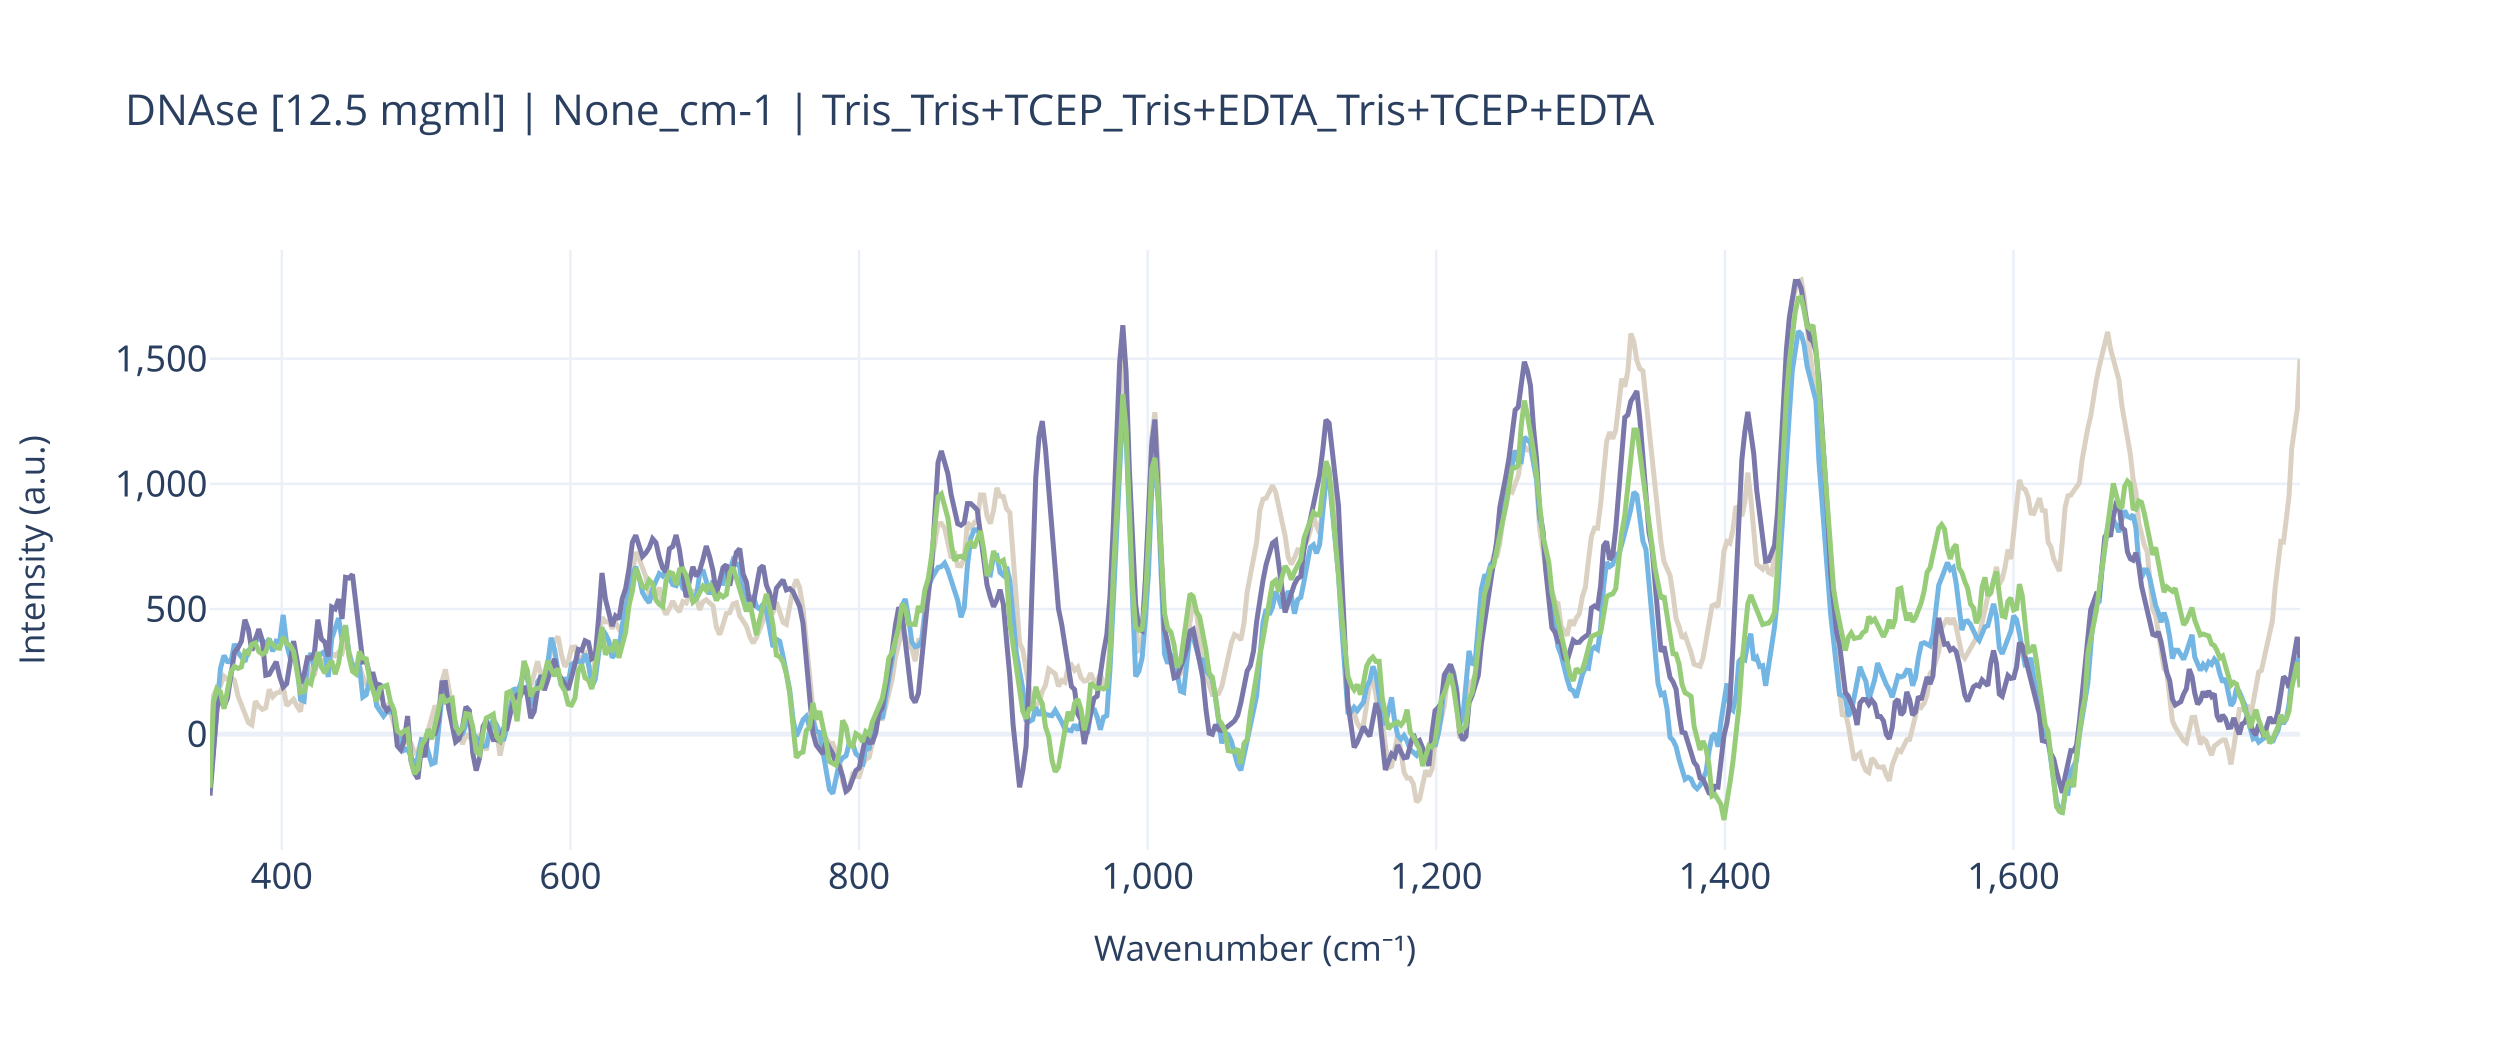
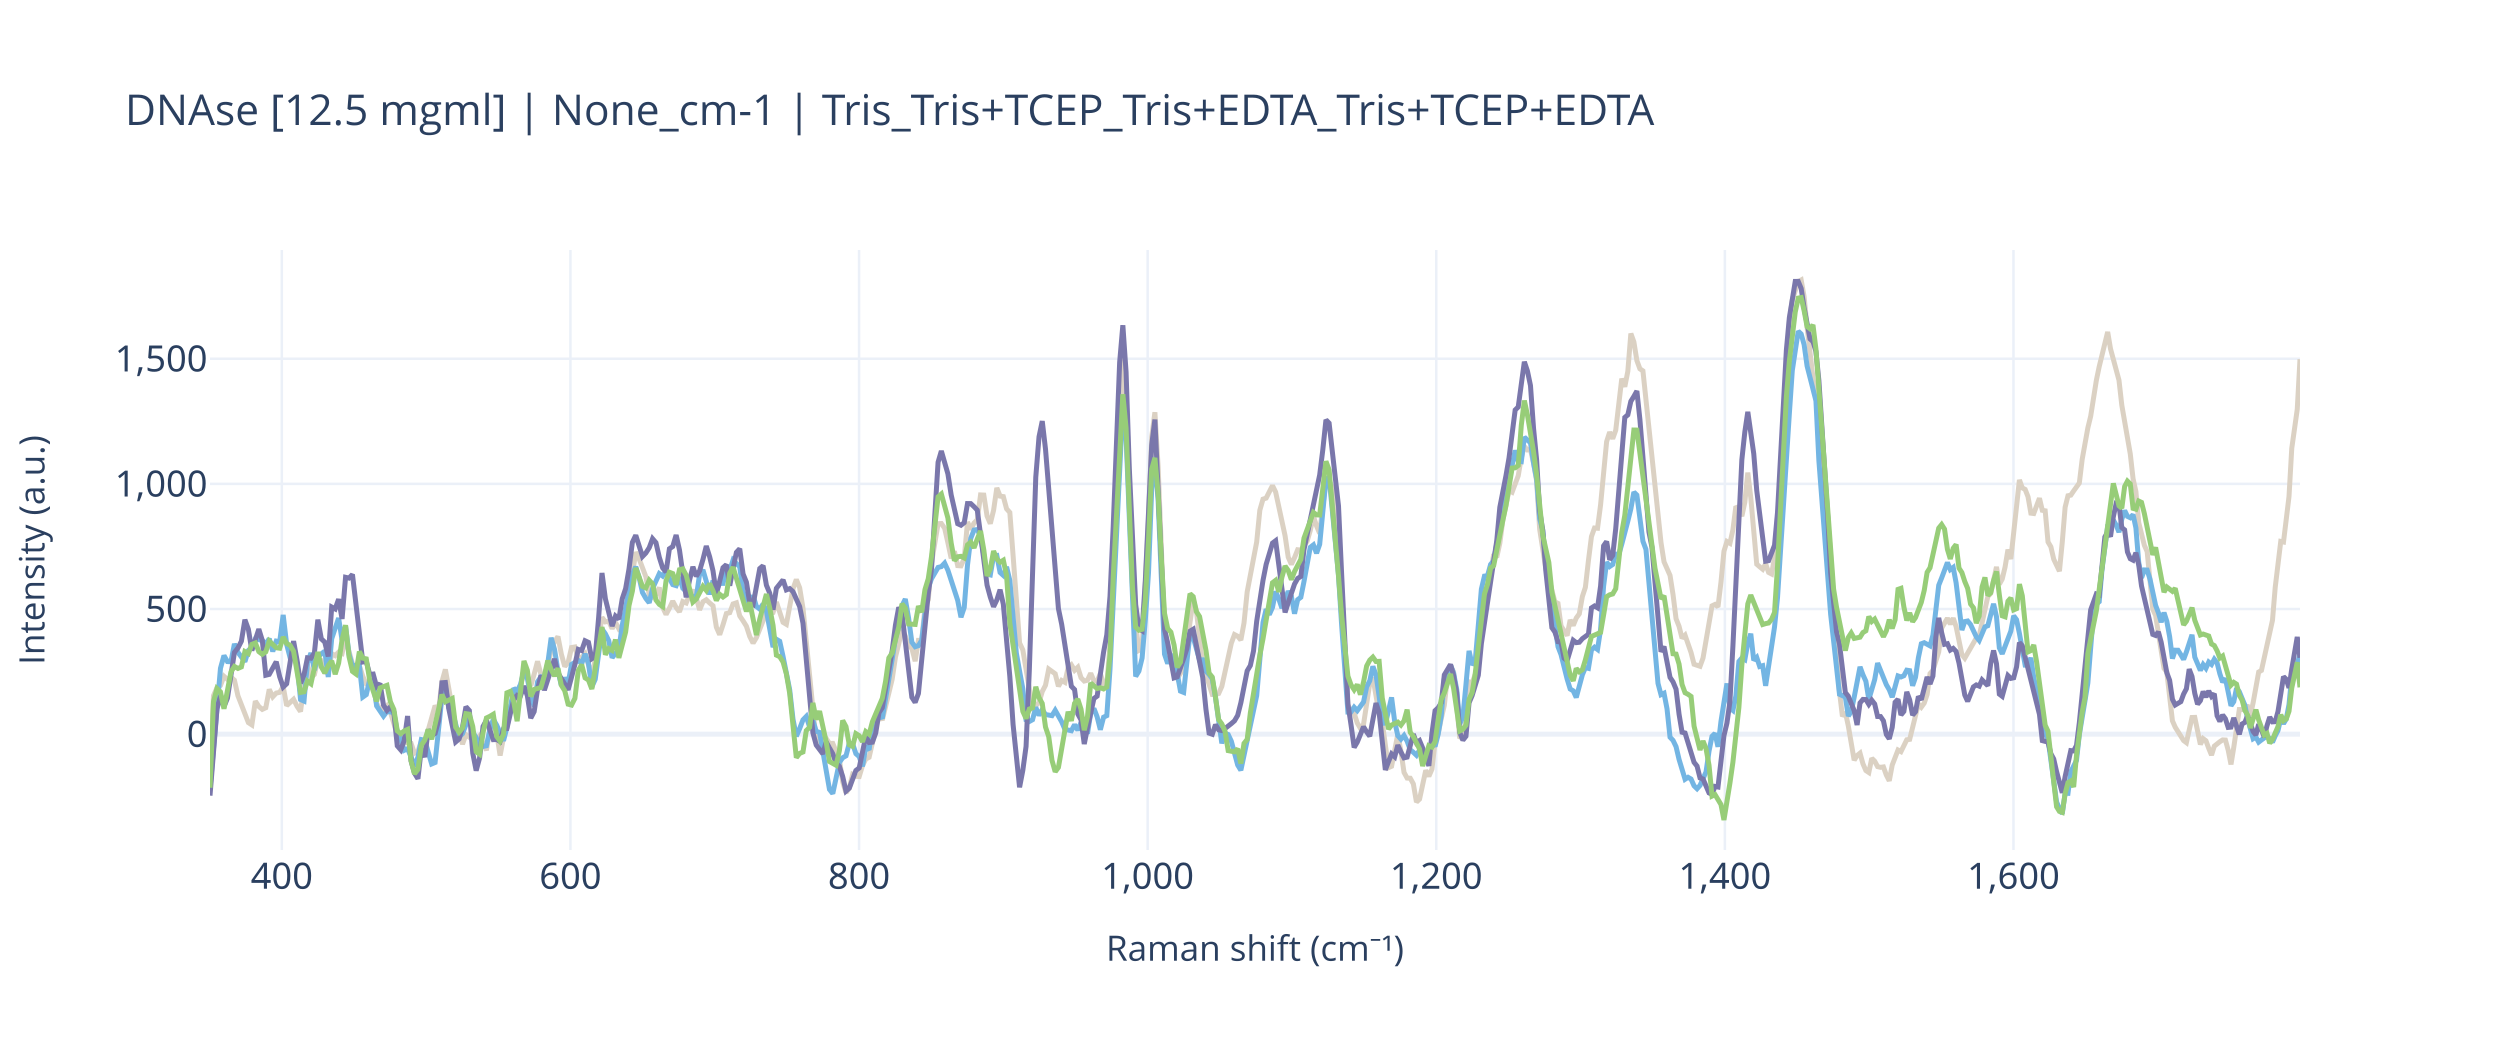
<svg xmlns="http://www.w3.org/2000/svg" class="main-svg" width="1000" height="420" style="" viewBox="0 0 1000 420">
  <rect x="0" y="0" width="1000" height="420" style="fill: rgb(255, 255, 255); fill-opacity: 1;" />
-   <defs id="defs-3991ec">
+   <defs id="defs-97b0ab">
    <g class="clips">
-       <clipPath id="clip3991ecxyplot" class="plotclip">
+       <clipPath id="clip97b0abxyplot" class="plotclip">
        <rect width="836" height="240" />
      </clipPath>
-       <clipPath class="axesclip" id="clip3991ecx">
+       <clipPath class="axesclip" id="clip97b0abx">
        <rect x="84" y="0" width="836" height="420" />
      </clipPath>
-       <clipPath class="axesclip" id="clip3991ecy">
+       <clipPath class="axesclip" id="clip97b0aby">
        <rect x="0" y="100" width="1000" height="240" />
      </clipPath>
-       <clipPath class="axesclip" id="clip3991ecxy">
+       <clipPath class="axesclip" id="clip97b0abxy">
        <rect x="84" y="100" width="836" height="240" />
      </clipPath>
    </g>
    <g class="gradients" />
    <g class="patterns" />
  </defs>
  <g class="bglayer" />
  <g class="layer-below">
    <g class="imagelayer" />
    <g class="shapelayer" />
  </g>
  <g class="cartesianlayer">
    <g class="subplot xy">
      <g class="layer-subplot">
        <g class="shapelayer" />
        <g class="imagelayer" />
      </g>
      <g class="minor-gridlayer">
        <g class="x" />
        <g class="y" />
      </g>
      <g class="gridlayer">
        <g class="x">
          <path class="xgrid crisp" transform="translate(112.73,0)" d="M0,100v240" style="stroke: rgb(235, 240, 248); stroke-opacity: 1; stroke-width: 1px;" />
          <path class="xgrid crisp" transform="translate(228.17,0)" d="M0,100v240" style="stroke: rgb(235, 240, 248); stroke-opacity: 1; stroke-width: 1px;" />
          <path class="xgrid crisp" transform="translate(343.62,0)" d="M0,100v240" style="stroke: rgb(235, 240, 248); stroke-opacity: 1; stroke-width: 1px;" />
          <path class="xgrid crisp" transform="translate(459.06,0)" d="M0,100v240" style="stroke: rgb(235, 240, 248); stroke-opacity: 1; stroke-width: 1px;" />
          <path class="xgrid crisp" transform="translate(574.5,0)" d="M0,100v240" style="stroke: rgb(235, 240, 248); stroke-opacity: 1; stroke-width: 1px;" />
          <path class="xgrid crisp" transform="translate(689.95,0)" d="M0,100v240" style="stroke: rgb(235, 240, 248); stroke-opacity: 1; stroke-width: 1px;" />
          <path class="xgrid crisp" transform="translate(805.39,0)" d="M0,100v240" style="stroke: rgb(235, 240, 248); stroke-opacity: 1; stroke-width: 1px;" />
        </g>
        <g class="y">
          <path class="ygrid crisp" transform="translate(0,243.61)" d="M84,0h836" style="stroke: rgb(235, 240, 248); stroke-opacity: 1; stroke-width: 1px;" />
          <path class="ygrid crisp" transform="translate(0,193.55)" d="M84,0h836" style="stroke: rgb(235, 240, 248); stroke-opacity: 1; stroke-width: 1px;" />
          <path class="ygrid crisp" transform="translate(0,143.5)" d="M84,0h836" style="stroke: rgb(235, 240, 248); stroke-opacity: 1; stroke-width: 1px;" />
        </g>
      </g>
      <g class="zerolinelayer">
        <path class="yzl zl crisp" transform="translate(0,293.66)" d="M84,0h836" style="stroke: rgb(235, 240, 248); stroke-opacity: 1; stroke-width: 2px;" />
      </g>
      <g class="layer-between">
        <g class="shapelayer" />
        <g class="imagelayer" />
      </g>
      <path class="xlines-below" />
      <path class="ylines-below" />
      <g class="overlines-below" />
      <g class="xaxislayer-below" />
      <g class="yaxislayer-below" />
      <g class="overaxes-below" />
      <g class="overplot">
-         <g class="xy" transform="translate(84,100)" clip-path="url(#clip3991ecxyplot)">
+         <g class="xy" transform="translate(84,100)" clip-path="url(#clip97b0abxyplot)">
          <g class="scatterlayer mlayer">
-             <g class="trace scatter trace03a468" style="stroke-miterlimit: 2; opacity: 1;">
+             <g class="trace scatter trace40cd5e" style="stroke-miterlimit: 2; opacity: 1;">
              <g class="fills" />
              <g class="errorbars" />
              <g class="lines">
                <path class="js-line" d="M0,207.16L1.4,178.24L2.79,175.1L4.19,174.18L5.59,170.52L6.98,171.74L8.38,170.82L9.77,172.07L11.17,178.31L15.35,189.04L16.74,189.95L18.14,180.44L19.53,182.59L20.92,183.75L22.31,183.1L23.7,175.76L25.1,178.73L26.49,177.23L27.88,176.93L29.27,174.58L30.66,182.25L33.43,179.72L34.82,182.53L36.21,184.61L37.6,174.28L38.98,165.8L40.37,170.97L41.76,169.8L43.14,163.72L44.53,164.18L45.91,168.79L47.3,169.12L48.68,161.42L50.07,162.25L51.45,160.86L52.83,161.39L54.22,155.57L56.98,165.49L58.36,167.58L59.74,166.21L61.12,170.54L62.51,173.58L63.89,174.06L65.27,174.5L66.64,181.42L68.02,183.62L69.4,184.02L70.78,182.4L72.16,184.85L76.29,198.43L77.66,196.92L80.42,197.33L81.79,201.25L83.17,200.54L84.54,196.5L85.91,198.56L87.29,191.98L90.03,182.28L91.4,184.15L92.78,172.67L94.15,167.76L98.26,190.85L99.63,192.48L101,197.69L102.37,193.82L103.74,194.88L105.1,193.9L106.47,195.81L107.84,194.34L110.57,200.12L111.94,191.63L113.31,188.69L114.67,193.28L116.04,202.22L117.4,195.03L120.13,182.41L121.49,181.43L122.85,179.66L124.22,174.19L125.58,168.85L126.94,170.63L128.3,174.39L129.66,169.67L131.02,164.53L132.38,169.8L133.74,170.47L135.1,168.48L136.46,159.25L137.82,156.78L139.18,154.6L140.53,161.63L141.89,166.6L143.25,164.97L144.61,159.01L145.96,158.79L147.32,163.7L148.67,162.87L150.03,161.53L151.38,165.92L152.73,169.8L154.09,164.12L156.79,146.97L158.15,148.74L159.5,148.48L160.85,151.43L162.2,148.98L163.55,151.53L166.25,149.25L167.6,138.71L170.3,120.86L171.65,123.52L174.34,130.68L175.69,137.97L177.03,138.85L178.38,137.78L179.73,135.02L181.07,142.93L182.42,145.79L183.76,143.29L185.1,140.44L186.45,143L187.79,144.74L189.13,140.62L190.48,141.18L191.82,137.91L193.16,136L194.5,139.07L195.84,143.97L197.18,140.7L198.52,139.9L199.86,141.19L201.2,142.31L202.54,150.85L203.87,153.87L205.21,149.88L206.55,145.42L207.89,145.07L209.22,141.58L210.56,141.13L211.89,146.37L213.23,148.34L214.56,150.47L215.9,154.6L217.23,157.26L218.56,155.05L222.56,144.99L223.89,145.23L225.22,145L226.55,140.81L229.22,148.93L230.54,149.72L233.2,135.5L234.53,131.79L235.86,135.11L237.19,143.28L242.49,196.94L243.82,197.54L245.14,193.8L246.46,195.31L247.79,197.38L249.11,197.35L251.76,203.83L253.08,212.7L254.4,217.12L255.72,215.12L257.04,209.81L258.36,210.53L259.68,210.62L261,206.26L262.32,203.57L263.64,202.93L267.59,185.75L268.91,188.06L272.86,171.74L274.18,162.86L276.8,152.1L278.12,154.42L279.43,158.3L280.74,159.34L282.06,164.48L283.37,156.15L284.68,156.17L285.99,142.83L287.3,139.86L288.61,125.17L291.23,109.47L292.54,109.41L293.85,111.28L295.16,117.09L296.47,123.31L297.77,120.53L299.08,126.25L300.39,126.35L301.69,123.39L303,108.8L304.3,111.79L305.61,109.21L306.91,107.91L308.22,97.97L309.52,98.03L310.82,106.41L312.12,109.45L313.43,104.13L314.73,95.15L316.03,98.45L317.33,98.64L318.63,103.53L319.93,104.99L321.23,122.12L323.83,157.18L325.13,159.98L329.02,183.1L330.31,182.2L331.61,181.08L332.9,176.61L334.2,174.11L335.49,167.63L338.08,169.51L339.37,174.52L340.67,172.19L341.96,172.92L343.25,167.09L344.54,165.94L345.83,168.11L347.12,166.91L348.41,171.09L349.7,172.42L350.99,172.08L352.28,169.29L353.57,172.38L354.86,172.51L356.14,169.46L357.43,173.61L358.72,173.93L360,157.91L365.14,40.56L366.43,58.02L368.99,129.3L370.27,149.72L371.56,160.16L372.84,159.5L375.4,107.77L376.68,74.81L377.96,64.89L379.24,86.63L381.8,150.75L383.07,159.37L385.63,169.48L386.9,171.36L389.46,167.3L390.73,157.78L393.28,140.07L394.55,144.29L397.1,166.16L398.37,169.75L400.92,177.8L402.19,177.78L403.46,177.41L404.73,174.56L408.53,157.28L409.8,153.83L411.07,154.49L412.34,156.03L413.6,149.2L414.87,136.74L418.67,116.82L419.93,104.08L421.2,99.66L422.46,99.24L424.99,94.23L426.25,96.81L430.03,114.31L431.29,122.87L432.55,125.77L433.81,123.04L435.07,119.9L436.33,120.04L438.85,116.51L440.1,112.23L441.36,106.47L442.62,110.37L443.87,113.38L445.13,102.28L446.38,93.12L447.64,92.52L448.89,94.77L450.15,101.27L455.16,182L456.41,184.44L457.66,185.34L458.91,189.19L460.16,191.34L461.41,189.77L463.91,173.34L465.15,171.08L467.65,185.48L468.9,188.95L471.39,207.06L472.63,206.51L475.12,193.69L476.37,200.45L477.61,208.97L478.85,211.23L480.1,211.29L481.34,213.56L482.58,220.82L483.82,219.64L486.3,208.13L487.54,210.52L488.78,207.67L490.02,196.86L491.26,193.5L492.5,187.42L493.73,182.15L494.97,170.75L496.21,166.31L497.44,168.77L499.91,195.35L501.15,194.19L502.38,188.26L503.62,172.74L504.85,173.1L506.08,169.84L507.32,164.8L508.55,151.43L513.47,121.71L514.7,122.93L515.93,117.29L517.16,107.89L519.61,96.13L520.84,96.85L523.29,90.31L524.52,83.05L525.74,78.58L526.97,79.98L528.19,79.8L529.42,85.25L530.64,92.39L531.86,111.67L534.31,127.32L535.53,131.4L537.97,140.75L539.19,141.36L540.41,150.37L541.63,152.31L542.85,154.23L544.07,147.98L545.29,150.2L546.5,147.21L547.72,145.53L548.94,138.62L550.15,134.94L551.37,124.26L552.58,114.62L553.8,111.21L555.01,111.3L556.23,101.95L558.65,76.63L559.87,72.84L561.08,75.49L562.29,72.11L564.71,51.45L565.92,54.7L567.13,48.53L568.34,33.41L569.55,36.77L570.75,44.23L571.96,47.53L573.17,48.35L580.4,117.02L581.61,124.72L584.01,130.15L585.21,137.81L586.42,147.49L587.62,150.52L588.82,155.28L590.02,154.09L592.42,161.02L593.62,165.7L596.01,166.51L597.21,163.22L600.8,142.35L602,141.78L603.19,142.75L604.39,132.84L605.58,120.49L606.78,116.61L607.97,117.31L609.16,111.93L610.35,102.54L611.55,103.66L612.74,106.47L613.93,100.89L615.12,89.03L616.31,99.06L618.69,125.68L619.88,126.71L621.07,127.68L622.25,125.51L623.44,128.97L624.63,129.58L625.81,123.06L627,106.85L628.18,97.45L629.37,77.78L631.74,28.74L632.92,19.96L635.29,12.65L636.47,12L637.65,18.68L638.83,30.84L641.19,51.16L642.37,59.57L643.55,64.85L644.73,79.14L647.09,107.57L648.26,122.3L651.79,176.64L652.97,186.56L654.14,184.89L655.32,190.36L657.67,204.09L658.84,202.21L660.01,201.27L661.18,205.52L662.35,208.21L663.53,209L664.7,203.31L665.87,204.46L667.04,206.65L668.21,206.93L669.37,206.77L670.54,210.04L671.71,212.33L672.88,206.04L675.21,200.01L676.38,200.65L678.71,195.91L679.87,195.74L683.36,181.56L684.52,182.87L685.69,181.24L686.85,177.79L688.01,169.43L689.17,168.14L691.49,160.75L692.65,151.26L694.97,147.29L696.12,149.66L697.28,147.26L698.44,150.66L700.75,161.83L701.91,163.27L706.52,155.22L707.68,154.37L711.13,138.61L712.28,137.38L714.59,126.74L715.73,133.7L716.88,131.64L718.03,126.81L719.18,119.84L720.33,123.62L723.77,91.96L724.92,95.16L726.06,95.76L727.21,98.7L728.35,105.26L729.49,105.41L731.78,99.28L732.92,104.12L734.07,104.32L735.21,116.78L736.35,118.73L737.49,123.68L739.77,128.48L740.91,116.82L742.05,102.89L743.19,98.3L744.32,98.06L745.46,96.37L747.73,93.21L748.87,83.75L751.14,71.14L752.27,66.49L754.54,52.15L755.68,46.66L759.07,32.77L760.2,39.51L763.59,52.08L764.72,62.07L768.11,81.57L769.23,91.52L770.36,96.61L771.49,109.05L773.74,118.12L774.86,120.62L777.11,143.7L778.24,146.18L781.6,167.36L782.72,168.82L784.97,188.33L786.09,190.88L789.44,196.21L790.56,197.05L792.8,187L793.91,186.96L796.15,197.77L797.26,195.46L798.38,196.3L799.49,199.33L800.61,202.05L801.72,198.46L803.94,196.69L805.06,195.96L806.17,196.02L807.28,200.07L808.39,205.78L809.5,198.99L811.72,183.81L812.83,183.83L813.94,182.44L815.04,182.59L816.15,186.27L817.26,181.05L819.47,168.81L820.58,168.17L824.99,148.12L826.09,134.89L828.3,116.57L829.4,116.8L831.6,98.62L832.7,79.35L834.9,63.74L836,43.67" style="vector-effect: none; fill: none; stroke: rgb(219, 209, 195); stroke-opacity: 1; stroke-width: 2px; opacity: 1;" />
              </g>
              <g class="points" />
              <g class="text" />
            </g>
-             <g class="trace scatter tracefe38de" style="stroke-miterlimit: 2; opacity: 1;">
+             <g class="trace scatter trace781e16" style="stroke-miterlimit: 2; opacity: 1;">
              <g class="fills" />
              <g class="errorbars" />
              <g class="lines">
                <path class="js-line" d="M0,215.58L4.19,167.29L5.59,162.22L6.98,164.63L8.38,164.72L9.77,157.54L11.17,160.93L13.96,164.68L15.35,160.18L16.74,158.96L18.14,155.63L20.92,156.17L22.31,157.68L23.7,155.47L25.1,160.58L26.49,156.43L27.88,156.66L29.27,145.97L30.66,157.72L32.04,163.06L33.43,163.14L34.82,165.21L36.21,179.8L37.6,180.42L38.98,165.12L40.37,161.2L41.76,168.05L43.14,162.8L44.53,161.56L45.91,160.47L47.3,170.8L48.68,155.51L50.07,151.29L51.45,147.23L52.83,156.06L54.22,150.42L55.6,161.62L56.98,166.41L58.36,166.09L59.74,166.19L61.12,178.83L62.51,177.84L63.89,171.84L65.27,172.2L66.64,182.36L69.4,186.45L70.78,184.6L73.54,184.99L74.91,192.82L76.29,195.53L77.66,200.14L79.04,199.48L80.42,202.78L81.79,206.42L83.17,202.89L84.54,195.82L85.91,196.1L88.66,205.58L90.03,205L92.78,178.72L94.15,174.71L95.52,183.05L96.89,184.49L99.63,194.76L101,193.48L103.74,186.34L105.1,192.98L106.47,195.04L107.84,198.86L110.57,198.29L111.94,191.89L113.31,187.7L114.67,190.04L117.4,196.31L118.76,190.99L121.49,175.31L122.85,176.47L124.22,173.73L125.58,168.1L126.94,171.37L128.3,178.41L129.66,182.52L131.02,172.71L132.38,170.74L133.74,171.1L135.1,165.39L136.46,155.09L137.82,159.8L139.18,168.36L140.53,174.12L141.89,171.16L143.25,173.29L144.61,165.75L147.32,164.18L148.67,165.49L150.03,161.53L151.38,165.36L152.73,174.77L154.09,171.71L156.79,151.57L158.15,153.52L159.5,156.27L160.85,163.08L163.55,159.69L164.9,150.05L167.6,136.15L168.95,129.81L170.3,126.7L171.65,130.97L172.99,137.01L174.34,139.38L175.69,141.12L177.03,135.41L179.73,129.45L181.07,130.42L182.42,128.36L183.76,131.36L185.1,133.84L186.45,134.26L187.79,130.83L189.13,135.31L191.82,137.9L193.16,138.57L194.5,138.96L195.84,129.64L197.18,127.96L198.52,132.55L199.86,137.75L201.2,132.23L202.54,135.94L203.87,133.38L205.21,133.35L206.55,127.68L207.89,128.18L209.22,124.03L211.89,126.71L213.23,136.7L215.9,141.77L217.23,138.17L218.56,142.57L219.9,143.63L221.23,141.61L222.56,144.31L225.22,158.84L226.55,155.7L227.89,156.5L229.22,162.58L231.87,175.89L233.2,187.69L234.53,194.51L235.86,191.46L237.19,187.94L238.51,186.58L239.84,190.79L241.16,188.16L242.49,192.54L243.82,192.97L247.79,215.77L249.11,217.44L251.76,204.95L253.08,203.1L254.4,202.34L255.72,197.28L257.04,197.48L258.36,201.47L259.68,202.64L261,206.55L262.32,198.83L263.64,199.92L264.96,189.81L266.28,189.6L267.59,185.9L268.91,187.38L272.86,163.76L274.18,155.31L275.49,150.81L276.8,142.33L278.12,139.6L279.43,147.18L280.74,156.89L282.06,158.7L283.37,158.26L284.68,156.13L287.3,135.15L288.61,131.47L291.23,126.97L292.54,126.64L293.85,125.25L295.16,128.1L299.08,140.16L300.39,146.91L301.69,142.99L303,126.03L304.3,115.34L305.61,112.01L306.91,111.82L308.22,114.52L310.82,129.65L312.12,129.96L313.43,122.42L314.73,122.21L316.03,128.99L317.33,130.16L318.63,126.73L319.93,132.17L322.53,161.19L323.83,168.47L325.13,175.51L326.42,187.99L327.72,188.6L329.02,187.88L330.31,182.94L331.61,186.16L332.9,183.84L334.2,185.81L336.79,186.26L338.08,184.13L340.67,188.73L341.96,191.72L344.54,192.3L345.83,189.87L347.12,192.07L348.41,189L350.99,193.46L352.28,185.35L353.57,183.39L354.86,186.75L356.14,191.9L357.43,186.88L358.72,186.26L360,167.66L365.14,62.11L366.43,74.68L370.27,170.58L371.56,168.46L372.84,163.21L374.12,148.09L375.4,129.07L376.68,95.69L377.96,83.98L379.24,99.96L381.8,161.65L383.07,165.43L384.35,162.18L385.63,162.49L388.18,176.44L389.46,176.96L392.01,153.14L393.28,154.88L395.83,164.03L397.1,163.95L398.37,168.47L399.64,169.78L400.92,171.54L402.19,178.96L404.73,197.34L406,193.31L407.27,193.81L408.53,196.48L411.07,206L412.34,208.11L418.67,178.27L419.93,163.8L421.2,149.02L422.46,143.69L423.72,145.84L424.99,142.97L426.25,136.55L427.51,139.56L428.77,143.25L430.03,139.87L431.29,136.51L432.55,138.5L433.81,145.48L435.07,139.87L436.33,138.92L437.59,132.63L440.1,118.94L441.36,117.96L442.62,121.3L443.87,117.74L446.38,91.76L447.64,90.81L451.4,130.06L452.65,149.99L455.16,184.81L456.41,184.78L457.66,182.9L458.91,184.25L461.41,180.79L462.66,174.72L463.91,172.3L465.15,166.54L466.4,169.93L467.65,178.47L468.9,188.4L470.14,189.68L472.63,178.96L473.88,188.69L475.12,194.25L476.37,195.67L477.61,194.19L478.85,196.49L480.1,199.91L481.34,200.91L482.58,202.1L483.82,200.04L485.06,203.8L486.3,201.34L487.54,200.12L488.78,196.51L490.02,198.62L491.26,193.72L492.5,186.34L493.73,171.64L496.21,166.03L497.44,169.29L498.68,175.73L499.91,189.63L501.15,186.75L502.38,173.87L503.62,160.34L504.85,165.93L506.08,164.54L507.32,150.16L508.55,135.65L509.78,130.45L511.01,130.28L512.24,125.77L513.47,124.35L514.7,117.57L518.39,96.86L519.61,92.36L522.07,80.15L523.29,84.4L524.52,84.62L525.74,74.87L528.19,77.12L529.42,85.2L530.64,91.66L531.86,107.47L533.09,112.12L534.31,124.63L539.19,158.66L540.41,161.84L542.85,171.62L544.07,175.6L545.29,176.33L546.5,178.99L548.94,169.94L550.15,167.05L551.37,167.35L552.58,159.97L553.8,158.87L555.01,159.78L556.23,151.8L557.44,134.43L558.65,124.85L559.87,126.61L561.08,125.79L562.29,121.63L563.5,121.86L564.71,117.66L567.13,108.46L568.34,103.53L569.55,96.85L570.75,98.03L573.17,116.51L574.38,119.75L579.2,173.36L580.4,177.87L581.61,177.29L582.81,183.52L584.01,194.88L585.21,196.14L586.42,198.66L587.62,203.76L590.02,211.7L591.22,210.92L592.42,211.63L593.62,214.32L594.82,215.49L596.01,214.16L598.41,208.77L599.61,200.46L600.8,194.53L602,193.36L603.19,198.72L604.39,188.54L606.78,173.38L607.97,183.22L609.16,184.17L610.35,178.35L611.55,164.61L612.74,163.22L613.93,163.88L615.12,157.28L616.31,153.48L617.5,164.14L618.69,162.97L619.88,166.61L621.07,166.27L622.25,174.32L625.81,150.78L627,139.12L631.74,65.46L632.92,48.18L635.29,32.48L636.47,33.61L637.65,37.87L638.83,46.39L642.37,60.26L643.55,84.26L648.26,145.76L649.44,156.34L651.79,177.7L652.97,178.24L654.14,178.85L655.32,186.42L656.49,184.59L657.67,178.89L660.01,166.73L661.18,169.91L662.35,172.51L663.53,179.8L665.87,171.85L667.04,165.23L670.54,173.89L671.71,175.91L672.88,178.87L674.04,174.63L675.21,170.37L676.38,170.79L677.54,170.29L678.71,168.07L679.87,168.26L681.04,174.29L682.2,170.93L683.36,163.05L684.52,157.51L685.69,157.08L688.01,158.34L689.17,154.05L691.49,134.1L692.65,131.19L694.97,125L696.12,127.83L697.28,126.98L698.44,133.13L700.75,152.03L701.91,148.63L703.06,148.4L704.22,149.81L706.52,154.72L707.68,156.17L709.98,150.74L711.13,150.28L713.43,141.52L714.59,146.68L715.73,159.13L716.88,161.54L720.33,152.48L721.48,146.32L722.62,147.88L723.77,153.4L726.06,166.06L727.21,166.09L728.35,163.1L729.49,170.95L734.07,193.19L735.21,195.67L738.63,220.76L739.77,223.42L740.91,225.46L742.05,217.28L743.19,217.33L744.32,208.69L746.6,204.15L747.73,193.87L750.01,180.19L751.14,173.2L753.41,145.05L754.54,141.6L755.68,140.68L756.81,127.7L759.07,110.49L760.2,110.27L761.33,108.04L762.46,110.02L763.59,112.88L764.72,107.69L765.85,104.2L766.98,106.55L768.11,107.1L769.23,105.85L770.36,111.14L771.49,124.97L772.61,131.15L773.74,127.97L774.86,128.02L775.99,131.64L778.24,142.14L779.36,145.09L780.48,148.88L781.6,145.03L782.72,148.5L783.85,154.65L784.97,163.43L786.09,160.08L787.21,160.1L788.33,161.89L789.44,163.78L790.56,160.78L792.8,153.91L793.91,162.84L796.15,168.16L797.26,165.83L798.38,167.31L799.49,164.84L800.61,165.77L801.72,163.69L802.83,165.13L803.94,169.52L805.06,172.88L806.17,171.38L808.39,182.3L809.5,180.68L810.61,175.27L811.72,176.66L813.94,182.06L815.04,187.54L817.26,195.49L818.36,194.82L819.47,196.84L820.58,195.98L822.78,194.42L823.89,195.37L824.99,196.91L826.09,194.33L827.2,192.18L828.3,187.52L829.4,189.47L830.5,187.59L831.6,181.82L832.7,170.47L833.8,165.86L834.9,165.85L836,161.46" style="vector-effect: none; fill: none; stroke: rgb(115, 181, 227); stroke-opacity: 1; stroke-width: 2px; opacity: 1;" />
              </g>
              <g class="points" />
              <g class="text" />
            </g>
-             <g class="trace scatter tracefc6b29" style="stroke-miterlimit: 2; opacity: 1;">
+             <g class="trace scatter traced02dd2" style="stroke-miterlimit: 2; opacity: 1;">
              <g class="fills" />
              <g class="errorbars" />
              <g class="lines">
                <path class="js-line" d="M0,218.25L2.79,183.54L4.19,178.36L5.59,182.67L6.98,179.25L9.77,160.99L11.17,159.19L12.56,156.47L13.96,147.87L15.35,151.72L16.74,160.2L19.53,151.64L20.92,156.16L22.31,170.09L23.7,169.75L26.49,164.69L27.88,170.72L29.27,174.83L30.66,173.5L33.43,156.44L34.82,164.11L36.21,173.33L37.6,169.92L38.98,163.11L40.37,163.28L41.76,161.17L43.14,147.86L44.53,155.55L45.91,156.85L47.3,162.59L48.68,142.81L50.07,143.57L51.45,139.66L52.83,147.58L54.22,130.92L55.6,131.23L56.98,129.79L61.12,164.8L62.51,164.59L63.89,169.78L65.27,169.63L66.64,174.66L68.02,173.43L69.4,182.07L70.78,184.17L72.16,182.73L73.54,184.95L74.91,198.34L76.29,199.94L77.66,196.34L79.04,186.41L80.42,204.35L81.79,209.24L83.17,211.52L84.54,199.34L85.91,202.84L87.29,191.87L88.66,194.23L90.03,193.38L91.4,188.39L92.78,173.11L94.15,173L95.52,183.53L98.26,196.78L99.63,195.61L101,190.98L102.37,182.69L103.74,184.23L105.1,201.26L106.47,208.26L107.84,203.14L109.21,190.59L110.57,188.08L113.31,195.86L114.67,195.81L116.04,196.56L117.4,191.57L118.76,191.44L120.13,185.45L121.49,179.9L122.85,178.06L124.22,178.28L125.58,174.42L126.94,178.3L128.3,187.26L129.66,184.65L131.02,175.73L132.38,170.15L133.74,176.09L137.82,163.56L139.18,169.21L141.89,173.62L143.25,175.93L145.96,165.8L147.32,159.76L148.67,160.23L150.03,156.31L151.38,156.95L152.73,163.51L154.09,162.65L155.44,147.15L156.79,129.19L158.15,139.5L160.85,150.44L162.2,146.43L163.55,147.64L164.9,139.49L166.25,135.43L167.6,127.57L168.95,116.93L170.3,114.1L172.99,122.6L174.34,121.2L175.69,119.08L177.03,115.49L178.38,117.07L179.73,122.96L181.07,127.2L182.42,128.81L183.76,119.51L185.1,118.61L186.45,114L187.79,120.01L190.48,138.93L191.82,132.08L193.16,126.71L194.5,130.52L195.84,128.32L197.18,123.78L198.52,118.4L199.86,122.72L201.2,128.33L202.54,137.71L205.21,127.06L206.55,125.87L207.89,134.27L209.22,127.5L210.56,120.94L211.89,119.49L213.23,129.56L214.56,132.85L215.9,141.22L217.23,141.87L219.9,127.42L221.23,126.29L222.56,134.07L223.89,137.28L225.22,143.88L226.55,135.32L229.22,131.96L230.54,135.95L231.87,135.45L233.2,136.65L235.86,142.62L237.19,149.29L241.16,193.13L242.49,198.02L245.14,201.54L246.46,196.76L249.11,201.53L250.43,205.33L251.76,206.55L253.08,210.62L254.4,216.44L255.72,215.27L258.36,208.19L259.68,207.18L262.32,194.46L263.64,197.03L264.96,196.87L266.28,193.21L267.59,185.11L268.91,183.09L272.86,160.34L274.18,150.03L275.49,142.93L276.8,145.42L280.74,178.91L282.06,180.97L283.37,177.4L284.68,163.97L287.3,137.58L288.61,127.4L291.23,84.88L292.54,80.39L295.16,89.55L296.47,97.96L299.08,109.48L300.39,110.09L301.69,109.07L303,101.42L304.3,101.44L305.61,102.67L306.91,104.03L308.22,113.8L310.82,134.06L312.12,138.85L313.43,142.69L314.73,139.99L316.03,135.86L317.33,141.7L319.93,170.61L321.23,189.8L323.83,214.92L325.13,208.12L326.42,198.59L327.72,168.32L330.31,90.86L331.61,74.7L332.9,68.44L334.2,79.64L339.37,143.45L340.67,149.71L344.54,174.5L345.83,175.84L347.12,185.57L348.41,187.95L349.7,197.61L350.99,191.18L353.57,179.38L354.86,178.45L357.43,160.87L358.72,153.89L360,138.56L361.29,110.49L363.86,44.93L365.14,30.09L366.43,48.82L367.71,87.06L370.27,141.86L371.56,151.45L372.84,152.28L374.12,132.37L376.68,78.01L377.96,67.82L381.8,151.63L383.07,157.2L385.63,171.15L386.9,170.73L389.46,163.49L390.73,159.48L392.01,152.47L393.28,151.7L397.1,171.04L398.37,183.67L399.64,193.25L400.92,193.7L402.19,189.87L403.46,191.93L404.73,192.23L406,191.42L408.53,189.44L409.8,188.33L411.07,186.15L412.34,181.11L414.87,168.34L416.14,166.2L417.4,160.43L418.67,148.56L421.2,132.15L422.46,125.74L424.99,117.25L426.25,116.3L430.03,144.98L431.29,141.05L433.81,133.62L435.07,131.37L436.33,130.59L437.59,119.81L443.87,89.99L445.13,79.84L446.38,67.94L447.64,69.25L451.4,102.4L452.65,129.54L455.16,181.52L456.41,189.94L457.66,198.99L458.91,196.86L461.41,190.7L462.66,192.78L463.91,194.5L465.15,187.89L466.4,181.23L467.65,185.05L470.14,207.97L471.39,204.67L472.63,201.58L473.88,202.72L475.12,198.04L476.37,200.82L477.61,203.14L478.85,202.85L481.34,193.65L482.58,197.09L483.82,196.23L485.06,199.19L487.54,206.34L488.78,193.34L490.02,184.27L491.26,183.11L492.5,181.13L493.73,169.94L496.21,165.78L497.44,170.22L498.68,177.05L499.91,192.99L501.15,196.08L502.38,194.51L503.62,181.11L504.85,178.22L507.32,170.11L508.55,157.41L514.7,116.33L515.93,102.9L518.39,90.25L519.61,83.16L522.07,63.99L523.29,62.79L525.74,44.7L526.97,48.37L528.19,54.22L529.42,71.35L530.64,83.89L531.86,104.23L533.09,111.99L534.31,128.18L536.75,151.07L537.97,152.84L539.19,156.67L540.41,156.87L541.63,163.27L542.85,164.26L545.29,156.12L546.5,157.06L547.72,156.9L548.94,155.48L551.37,153.69L552.58,143.17L553.8,142.39L555.01,143.11L556.23,134.44L557.44,118.34L558.65,116.6L559.87,123.88L561.08,122.17L562.29,111.49L565.92,66.97L567.13,65.94L568.34,60.52L569.55,58.56L570.75,56.4L571.96,67.78L575.58,112.77L576.79,118.97L580.4,160.7L581.61,158.61L584.01,170.95L585.21,172.75L586.42,175.67L587.62,185.67L588.82,192.89L590.02,193.2L593.62,204.92L594.82,206.43L596.01,211.17L597.21,211.59L599.61,217.17L600.8,217.73L602,214.57L603.19,214.8L605.58,194.26L606.78,189.24L607.97,180.65L609.16,158.52L612.74,83.89L613.93,72.78L615.12,64.72L616.31,73.08L617.5,81.48L618.69,96.16L622.25,124.47L623.44,124.26L625.81,118.1L627,105.02L630.55,40.01L631.74,27.05L634.1,12.57L635.29,12.55L636.47,15.4L637.65,23.17L640.01,35.56L641.19,36.63L642.37,40.58L643.55,52.21L647.09,106.59L648.26,129.08L650.62,152.76L651.79,157.58L654.14,177.02L655.32,178.47L657.67,184.26L658.84,190L660.01,181.18L661.18,179.77L662.35,179.82L663.53,181.75L664.7,180.07L665.87,181.59L667.04,186.59L668.21,186.62L669.37,188.33L670.54,193.8L671.71,195.53L672.88,190.97L674.04,180.91L675.21,179.72L676.38,185.99L677.54,184.57L678.71,176.75L679.87,179.94L681.04,186.04L682.2,184.69L683.36,178.59L684.52,179.87L686.85,170.79L688.01,173.6L689.17,170.39L690.33,154.85L691.49,147.15L692.65,153.04L693.81,157.72L694.97,157.48L696.12,160.03L697.28,159.36L698.44,160.57L699.6,165.22L701.91,178.01L703.06,180.54L705.37,174.75L706.52,173.97L707.68,174.45L708.83,171.96L711.13,174.28L712.28,165.38L713.43,160.2L714.59,165.48L715.73,177.64L716.88,178.52L719.18,170.23L720.33,171.36L721.48,171.11L722.62,166.77L723.77,157.03L724.92,158.3L731.78,185.74L732.92,196.24L735.21,196.86L736.35,201.47L737.49,203.59L738.63,208.64L740.91,217.12L742.05,210.63L744.32,200.24L745.46,200.37L746.6,198.17L747.73,189.09L752.27,143.94L753.41,140.79L754.54,137.59L755.68,137.98L757.94,114.78L759.07,112.79L760.2,114.64L761.33,106.69L762.46,101.44L763.59,101.93L764.72,111.02L765.85,111.96L766.98,120.78L768.11,123.49L769.23,124.07L770.36,121.1L771.49,125.99L772.61,134.4L777.11,153.75L778.24,154.19L779.36,152.76L780.48,156.93L782.72,169.08L783.85,172.12L784.97,179.7L786.09,181.99L788.33,180.66L789.44,177.63L790.56,175.51L791.68,167.65L792.8,170.6L793.91,177.36L795.03,181.68L796.15,180.27L797.26,176.62L798.38,178.82L799.49,176.38L800.61,178.56L801.72,177.5L802.83,186.3L803.94,188.56L805.06,185.99L806.17,187.52L807.28,190.97L808.39,190.85L809.5,187.15L811.72,193.74L812.83,189.59L813.94,188.95L815.04,186.23L817.26,192.62L818.36,194L819.47,189.67L820.58,191.9L821.68,194.81L822.78,190.35L823.89,186.83L824.99,188.74L826.09,188.66L827.2,184.59L829.4,170.65L830.5,171.7L831.6,175.14L832.7,167.63L834.9,154.78L836,163.11" style="vector-effect: none; fill: none; stroke: rgb(122, 119, 171); stroke-opacity: 1; stroke-width: 2px; opacity: 1;" />
              </g>
              <g class="points" />
              <g class="text" />
            </g>
-             <g class="trace scatter trace01e816" style="stroke-miterlimit: 2; opacity: 1;">
+             <g class="trace scatter trace017004" style="stroke-miterlimit: 2; opacity: 1;">
              <g class="fills" />
              <g class="errorbars" />
              <g class="lines">
                <path class="js-line" d="M0,215.1L1.4,180.61L2.79,175.41L4.19,176.75L5.59,183.52L8.38,168.78L9.77,166.58L11.17,167.37L12.56,166.76L13.96,160.64L15.35,161.43L16.74,157.74L18.14,157.19L19.53,160.65L20.92,161.7L22.31,160.74L23.7,156.44L26.49,159.1L27.88,159.29L29.27,154.81L30.66,157.4L32.04,158.12L33.43,160.51L36.21,176.97L37.6,176.71L38.98,172.43L40.37,173.5L43.14,160.8L44.53,166.77L45.91,169.19L47.3,166.22L48.68,164.34L50.07,169.68L51.45,165.24L52.83,155.82L54.22,150.08L55.6,162.64L56.98,168.55L58.36,169.57L59.74,160.62L61.12,163.26L62.51,163.55L63.89,172.22L66.64,180.5L68.02,175.18L70.78,174.14L72.16,180.69L73.54,183.79L74.91,192.33L76.29,193.46L77.66,192.39L79.04,191.77L80.42,204.33L81.79,209.57L83.17,207.75L84.54,198.09L85.91,196.02L87.29,191.77L88.66,195.71L92.78,177.84L94.15,180.69L96.89,179.4L98.26,190.84L99.63,192.88L101,191.21L102.37,185.47L103.74,185.68L105.1,190.56L106.47,200.68L107.84,201.69L109.21,193.03L110.57,187.19L111.94,186.53L113.31,185.71L114.67,194.59L116.04,196.49L117.4,193.72L118.76,177.14L120.13,176.57L121.49,180.69L122.85,188.48L125.58,164.38L126.94,168.11L128.3,178.61L129.66,175.77L132.38,174.99L133.74,170.29L135.1,164.24L136.46,167.84L137.82,170.4L139.18,167.3L140.53,174.1L141.89,176.27L143.25,181.67L144.61,182.04L145.96,179.36L147.32,168.22L148.67,165.84L150.03,171.14L151.38,172.02L152.73,175.62L156.79,150.78L158.15,161.88L159.5,159.43L160.85,160.18L162.2,155.84L163.55,163.14L166.25,152.8L167.6,142.21L168.95,136.44L170.3,127.19L172.99,134.55L174.34,135.17L175.69,132.11L177.03,133.58L178.38,140L179.73,141.76L181.07,142.64L182.42,132.34L183.76,128.89L185.1,129.43L186.45,133.96L187.79,127.88L189.13,127.55L190.48,130.11L193.16,140.83L194.5,139.6L197.18,134.53L198.52,136.18L199.86,133.45L201.2,136.32L202.54,140.19L203.87,137.72L205.21,138.79L206.55,137.82L207.89,129.24L209.22,126.88L214.56,144.56L215.9,140.95L218.56,154.01L219.9,147.67L222.56,137.62L223.89,143.16L225.22,150.14L226.55,162.04L227.89,162.68L229.22,164.8L230.54,169.52L231.87,177.31L234.53,203.07L235.86,201.36L237.19,200.79L238.51,192.24L239.84,190.93L241.16,181.17L242.49,187.79L243.82,184.44L246.46,196.72L247.79,204.62L250.43,206.09L251.76,200.22L253.08,188.17L254.4,190.65L255.72,197.93L257.04,198.54L258.36,193.44L259.68,194.27L261,196.72L262.32,192.65L263.64,193.68L264.96,188.7L268.91,179.38L270.23,172.54L271.54,163.18L272.86,161.17L275.49,150.88L276.8,141.51L278.12,143.25L279.43,149.58L282.06,149.77L283.37,142.44L284.68,144.87L285.99,135.81L287.3,131.51L288.61,122.53L291.23,98.74L292.54,97.6L295.16,107.21L296.47,117.19L297.77,124.26L299.08,122.7L300.39,122.53L301.69,123.19L303,117.95L304.3,116.87L305.61,119.14L306.91,115.59L308.22,112.4L309.52,119.96L310.82,130.38L312.12,127.45L313.43,120.4L314.73,123.57L316.03,124.9L317.33,124.1L318.63,130.2L319.93,149.29L325.13,184.54L326.42,187.42L327.72,183.62L329.02,183.12L330.31,174.71L331.61,179.04L332.9,181.38L334.2,190.8L335.49,194.64L336.79,204.13L338.08,208.71L339.37,206.95L343.25,184.69L344.54,188.35L345.83,181.33L347.12,179.65L348.41,183.67L349.7,192.09L350.99,186.64L352.28,173.21L354.86,175.42L356.14,175.09L357.43,175.58L358.72,174.78L360,162.04L361.29,130.87L365.14,57.7L366.43,71.23L368.99,134.86L370.27,150.83L371.56,152.1L372.84,151.72L374.12,140.11L375.4,116.24L376.68,87.69L377.96,83.15L379.24,97.55L380.52,123.25L381.8,145.29L383.07,151.42L384.35,152.84L385.63,158.01L386.9,166.91L388.18,164.88L392.01,137.5L393.28,138.65L394.55,144.62L395.83,146.63L398.37,160.05L399.64,169.27L400.92,170.85L402.19,178.81L403.46,187.84L404.73,189.57L406,192.49L407.27,200.25L409.8,200.74L411.07,199.52L412.34,205.45L413.6,197.37L414.87,195.77L416.14,185.13L419.93,162.07L421.2,155.53L424.99,133.1L426.25,132.15L427.51,136.77L428.77,130.89L430.03,126.42L431.29,128.21L432.55,131.87L433.81,128.6L436.33,123.76L437.59,115.26L441.36,104.97L442.62,105.96L443.87,106L445.13,95.41L446.38,84.5L447.64,87.95L451.4,130.42L452.65,146.15L455.16,170.43L456.41,173.96L457.66,175.89L458.91,173.81L460.16,177.85L461.41,172.83L462.66,166.39L463.91,164.05L465.15,162.85L466.4,164.6L467.65,164.54L468.9,179.2L471.39,191.64L472.63,190.02L475.12,188.85L476.37,190.04L477.61,188.33L478.85,183.85L480.1,192.94L481.34,194.63L483.82,199.63L485.06,206.41L487.54,198.29L488.78,198.85L490.02,196.68L491.26,187.93L492.5,179.75L493.73,177.21L496.21,169.61L497.44,175.33L499.91,192.36L501.15,191.69L502.38,190.08L503.62,179.73L504.85,177.05L506.08,169.51L509.78,137.6L511.01,133.7L512.24,127.25L513.47,126.21L517.16,108.01L518.39,102.26L520.84,87.24L522.07,87.12L523.29,86.21L524.52,70.1L525.74,60.21L526.97,65.97L529.42,80.67L530.64,89.79L533.09,113.96L534.31,119.51L535.53,124.95L536.75,136.84L544.07,170.07L545.29,172.33L546.5,167.38L547.72,168.73L548.94,167.9L550.15,163.95L552.58,154.56L553.8,154.05L556.23,152.97L557.44,145.98L558.65,138.68L559.87,137.92L561.08,137.58L562.29,135.51L564.71,112.95L565.92,106.11L569.55,72.01L570.75,72.03L577.99,127.29L579.2,133.4L580.4,139.52L581.61,138.32L585.21,161.5L586.42,161.64L587.62,165.62L588.82,173.78L590.02,177.09L591.22,177.72L592.42,178.57L593.62,190.45L596.01,199.99L597.21,196.39L598.41,199.45L599.61,206.1L600.8,218.42L602,217.82L604.39,221.81L605.58,228L607.97,213.23L609.16,204.9L611.55,183.02L612.74,166.05L615.12,141.54L616.31,138.02L621.07,149.81L622.25,149.44L623.44,149.2L624.63,147.72L625.81,144.98L627,126.57L630.55,58.67L631.74,44.42L634.1,24.8L635.29,19.24L636.47,19.02L637.65,24.29L638.83,30.61L640.01,31.52L641.19,29.97L642.37,39.59L649.44,135.63L650.62,142.95L654.14,160.24L655.32,154.98L656.49,153.19L657.67,155.37L660.01,154.88L661.18,153.01L662.35,152.32L663.53,146.62L664.7,148.6L665.87,147.63L669.37,154.7L670.54,152.31L671.71,147.86L672.88,151.4L674.04,147.89L675.21,135.75L676.38,135.34L677.54,142.73L678.71,148.19L679.87,145.14L681.04,148.69L682.2,147.04L684.52,140.94L685.69,136.16L686.85,128.93L688.01,127.11L691.49,111.26L692.65,109.82L693.81,111.65L694.97,119.75L696.12,123.57L697.28,119.32L698.44,117.81L699.6,127.24L700.75,129.02L701.91,132.6L703.06,135.36L704.22,141.61L705.37,143.11L706.52,149.26L707.68,146.39L708.83,134.76L709.98,130.96L711.13,138.18L712.28,137.11L713.43,132.24L714.59,128.59L715.73,137.9L716.88,146.31L718.03,146.72L719.18,140.49L720.33,139.18L721.48,143.94L722.62,143.46L723.77,133.66L724.92,138.31L727.21,160.76L728.35,160.23L729.49,157.99L730.64,164.75L734.07,190.09L735.21,192.5L738.63,222.71L739.77,224.56L740.91,224.97L742.05,217.48L743.19,213.06L744.32,212.38L745.46,214.8L746.6,202.15L748.87,184.84L750.01,178.9L751.14,161.42L752.27,155.59L754.54,144.26L755.68,135.72L761.33,93.35L762.46,97.79L763.59,102.31L764.72,103.27L765.85,94.61L766.98,92.46L768.11,93.56L769.23,103.35L770.36,103.69L771.49,100.43L772.61,100.96L773.74,105.41L777.11,121.95L778.24,118.96L781.6,136.87L782.72,134.8L784.97,136.53L786.09,135.34L789.44,149.95L790.56,148.51L792.8,143.06L793.91,148.1L796.15,153.99L797.26,153.62L799.49,154.4L800.61,157.61L801.72,158.22L802.83,160.32L803.94,163.21L805.06,162.41L808.39,174.07L809.5,172.94L810.61,173.66L811.72,178.07L812.83,180.03L813.94,184.13L815.04,186.06L816.15,191.19L818.36,183.86L819.47,187.95L821.68,194.02L822.78,193.36L823.89,197.28L824.99,195.78L827.2,190.61L828.3,185.9L829.4,188.28L830.5,187.59L831.6,184.49L832.7,175.2L834.9,164.91L836,174.93" style="vector-effect: none; fill: none; stroke: rgb(151, 205, 120); stroke-opacity: 1; stroke-width: 2px; opacity: 1;" />
              </g>
              <g class="points" />
              <g class="text" />
            </g>
          </g>
        </g>
      </g>
      <g class="zerolinelayer-above" />
      <path class="xlines-above crisp" d="M0,0" style="fill: none;" />
      <path class="ylines-above crisp" d="M0,0" style="fill: none;" />
      <g class="overlines-above" />
      <g class="xaxislayer-above">
        <g class="xtick">
          <text text-anchor="middle" x="0" y="355.5" transform="translate(112.73,0)" style="font-family: AtkinsonHyperlegibleMono, 'Atkinson Hyperlegible Mono'; font-size: 14.5px; fill: rgb(42, 63, 95); fill-opacity: 1; white-space: pre;">400</text>
        </g>
        <g class="xtick">
          <text text-anchor="middle" x="0" y="355.5" style="font-family: AtkinsonHyperlegibleMono, 'Atkinson Hyperlegible Mono'; font-size: 14.5px; fill: rgb(42, 63, 95); fill-opacity: 1; white-space: pre;" transform="translate(228.17,0)">600</text>
        </g>
        <g class="xtick">
          <text text-anchor="middle" x="0" y="355.5" style="font-family: AtkinsonHyperlegibleMono, 'Atkinson Hyperlegible Mono'; font-size: 14.5px; fill: rgb(42, 63, 95); fill-opacity: 1; white-space: pre;" transform="translate(343.62,0)">800</text>
        </g>
        <g class="xtick">
          <text text-anchor="middle" x="0" y="355.5" style="font-family: AtkinsonHyperlegibleMono, 'Atkinson Hyperlegible Mono'; font-size: 14.5px; fill: rgb(42, 63, 95); fill-opacity: 1; white-space: pre;" transform="translate(459.06,0)">1,000</text>
        </g>
        <g class="xtick">
          <text text-anchor="middle" x="0" y="355.5" style="font-family: AtkinsonHyperlegibleMono, 'Atkinson Hyperlegible Mono'; font-size: 14.5px; fill: rgb(42, 63, 95); fill-opacity: 1; white-space: pre;" transform="translate(574.5,0)">1,200</text>
        </g>
        <g class="xtick">
          <text text-anchor="middle" x="0" y="355.5" style="font-family: AtkinsonHyperlegibleMono, 'Atkinson Hyperlegible Mono'; font-size: 14.5px; fill: rgb(42, 63, 95); fill-opacity: 1; white-space: pre;" transform="translate(689.95,0)">1,400</text>
        </g>
        <g class="xtick">
          <text text-anchor="middle" x="0" y="355.5" style="font-family: AtkinsonHyperlegibleMono, 'Atkinson Hyperlegible Mono'; font-size: 14.5px; fill: rgb(42, 63, 95); fill-opacity: 1; white-space: pre;" transform="translate(805.39,0)">1,600</text>
        </g>
      </g>
      <g class="yaxislayer-above">
        <g class="ytick">
          <text text-anchor="end" x="83" y="5.075" transform="translate(0,293.66)" style="font-family: AtkinsonHyperlegibleMono, 'Atkinson Hyperlegible Mono'; font-size: 14.5px; fill: rgb(42, 63, 95); fill-opacity: 1; white-space: pre;">0</text>
        </g>
        <g class="ytick">
          <text text-anchor="end" x="83" y="5.075" style="font-family: AtkinsonHyperlegibleMono, 'Atkinson Hyperlegible Mono'; font-size: 14.5px; fill: rgb(42, 63, 95); fill-opacity: 1; white-space: pre;" transform="translate(0,243.61)">500</text>
        </g>
        <g class="ytick">
          <text text-anchor="end" x="83" y="5.075" style="font-family: AtkinsonHyperlegibleMono, 'Atkinson Hyperlegible Mono'; font-size: 14.5px; fill: rgb(42, 63, 95); fill-opacity: 1; white-space: pre;" transform="translate(0,193.55)">1,000</text>
        </g>
        <g class="ytick">
          <text text-anchor="end" x="83" y="5.075" style="font-family: AtkinsonHyperlegibleMono, 'Atkinson Hyperlegible Mono'; font-size: 14.5px; fill: rgb(42, 63, 95); fill-opacity: 1; white-space: pre;" transform="translate(0,143.5)">1,500</text>
        </g>
      </g>
      <g class="overaxes-above" />
    </g>
  </g>
  <g class="polarlayer" />
  <g class="smithlayer" />
  <g class="ternarylayer" />
  <g class="geolayer" />
  <g class="funnelarealayer" />
  <g class="pielayer" />
  <g class="iciclelayer" />
  <g class="treemaplayer" />
  <g class="sunburstlayer" />
  <g class="glimages" />
-   <defs id="topdefs-3991ec">
+   <defs id="topdefs-97b0ab">
    <g class="clips" />
  </defs>
  <g class="layer-above">
    <g class="imagelayer" />
    <g class="shapelayer" />
  </g>
  <g class="infolayer">
    <g class="g-gtitle">
      <text class="gtitle" x="50" y="50" text-anchor="start" dy="0em" style="opacity: 1; font-family: 'Open Sans', verdana, arial, sans-serif; font-size: 17px; fill: rgb(42, 63, 95); fill-opacity: 1; white-space: pre;">DNAse [12.5 mgml] | None_cm-1 | Tris_Tris+TCEP_Tris+EDTA_Tris+TCEP+EDTA</text>
    </g>
    <g class="g-xtitle">
-       <text class="xtitle" x="502" y="384.3" text-anchor="middle" style="opacity: 1; font-family: 'Open Sans', verdana, arial, sans-serif; font-size: 14px; fill: rgb(42, 63, 95); fill-opacity: 1; white-space: pre;">Wavenumber (cm⁻¹)</text>
+       <text class="xtitle" x="502" y="384.3" text-anchor="middle" style="opacity: 1; font-family: 'Open Sans', verdana, arial, sans-serif; font-size: 14px; fill: rgb(42, 63, 95); fill-opacity: 1; white-space: pre;">Raman shift (cm⁻¹)</text>
    </g>
    <g class="g-ytitle">
      <text class="ytitle" transform="rotate(-90,17.77187,220)" x="17.772" y="220" text-anchor="middle" style="opacity: 1; font-family: 'Open Sans', verdana, arial, sans-serif; font-size: 14px; fill: rgb(42, 63, 95); fill-opacity: 1; white-space: pre;">Intensity (a.u.)</text>
    </g>
  </g>
</svg>
